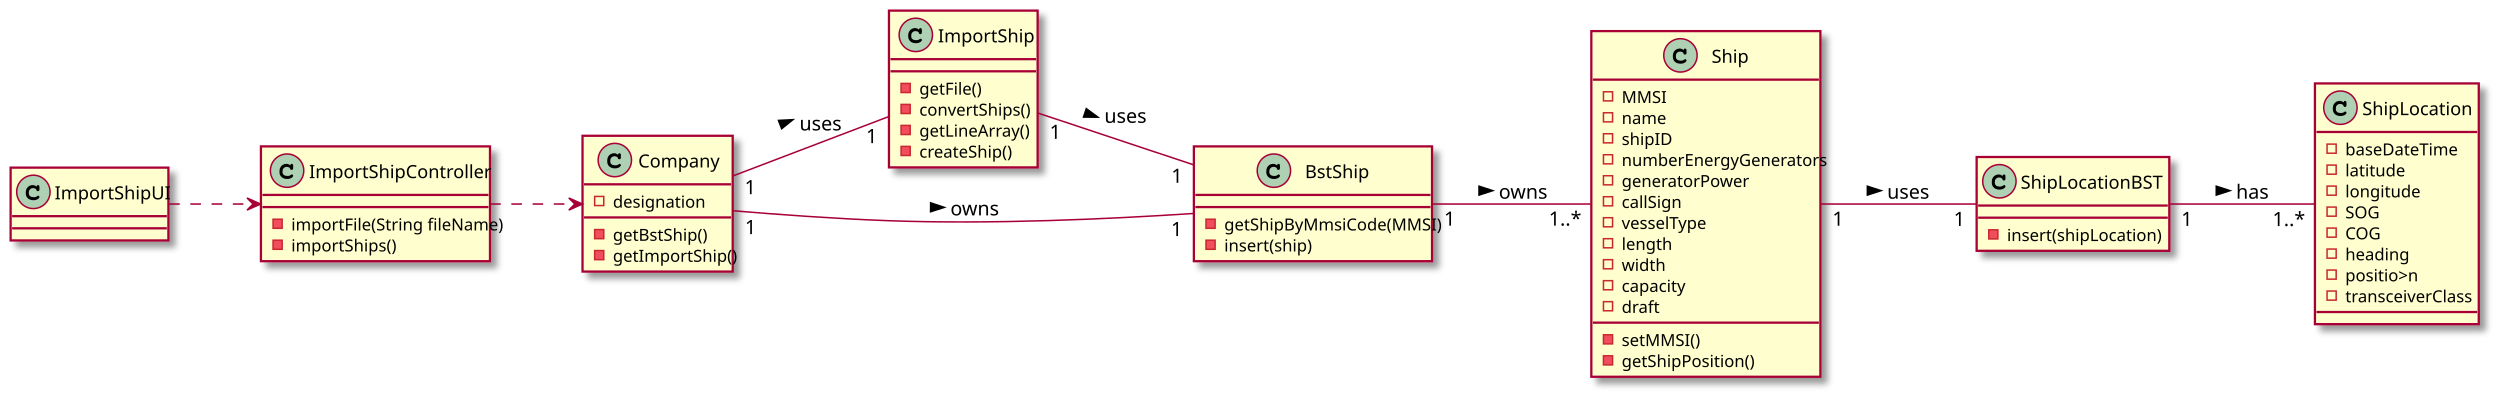
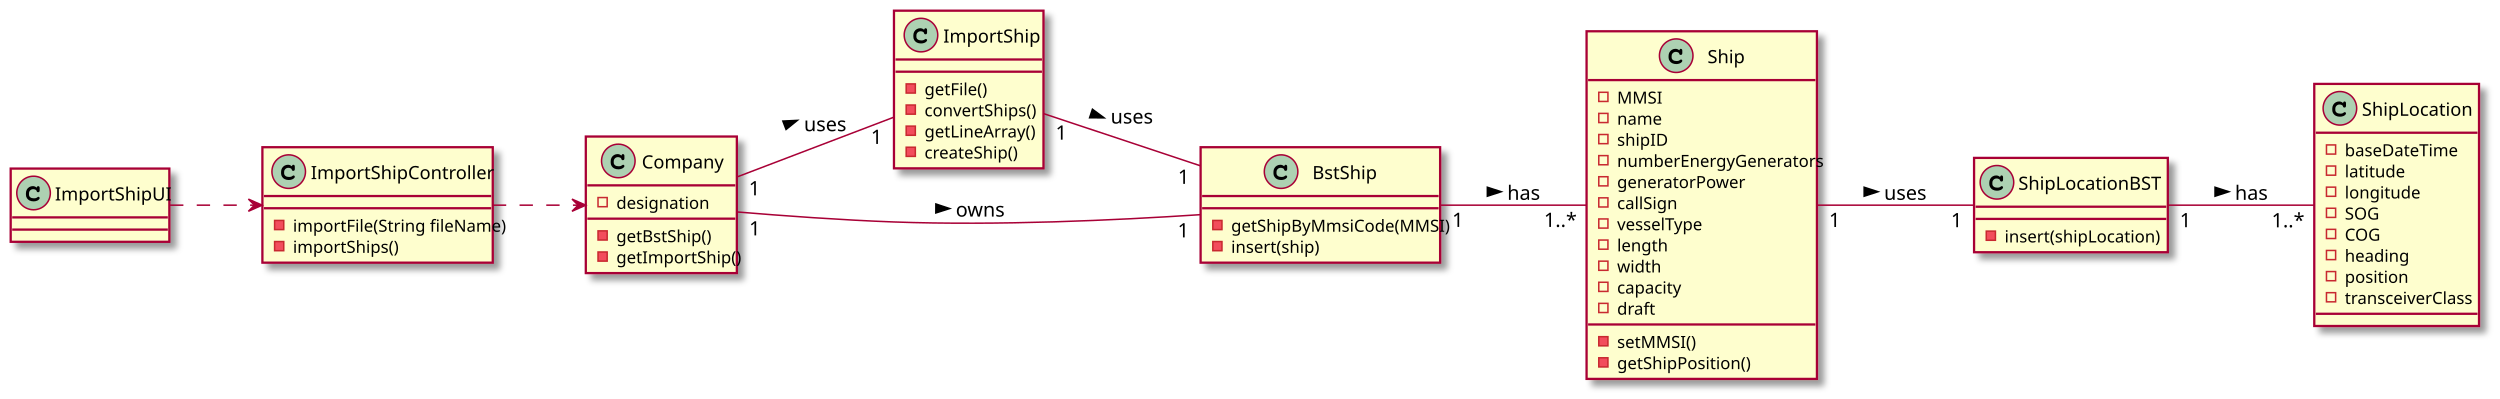
- <svg xmlns="http://www.w3.org/2000/svg" contentScriptType="application/ecmascript" contentStyleType="text/css" height="262px" preserveAspectRatio="none" style="width:1648px;height:262px;background:#FFFFFF;" version="1.1" viewBox="0 0 1648 262" width="1648px" zoomAndPan="magnify">
+ <svg xmlns="http://www.w3.org/2000/svg" contentScriptType="application/ecmascript" contentStyleType="text/css" height="209.6px" preserveAspectRatio="none" style="width:1311px;height:209px;background:#FFFFFF;" version="1.1" viewBox="0 0 1311 209" width="1311.2px" zoomAndPan="magnify">
  <defs>
-     <filter height="300%" id="fzf48dz3s8pex" width="300%" x="-1" y="-1">
-       <feGaussianBlur result="blurOut" stdDeviation="2.0" />
+     <filter height="300%" id="f1s1yjvc2kszr4" width="300%" x="-1" y="-1">
+       <feGaussianBlur result="blurOut" stdDeviation="1.6" />
      <feColorMatrix in="blurOut" result="blurOut2" type="matrix" values="0 0 0 0 0 0 0 0 0 0 0 0 0 0 0 0 0 0 .4 0" />
-       <feOffset dx="4.0" dy="4.0" in="blurOut2" result="blurOut3" />
+       <feOffset dx="3.2" dy="3.2" in="blurOut2" result="blurOut3" />
      <feBlend in="SourceGraphic" in2="blurOut3" mode="normal" />
    </filter>
  </defs>
  <g>
-     <rect codeLine="4" fill="#FEFECE" filter="url(#fzf48dz3s8pex)" height="89.508" id="Company" style="stroke:#A80036;stroke-width:1.5;" width="99" x="384" y="89.5" />
-     <ellipse cx="405.3" cy="105.5" fill="#ADD1B2" rx="11" ry="11" style="stroke:#A80036;stroke-width:1.0;" />
-     <path d="M407.3,102 Q407.503,101.5 407.738,101.25 Q407.972,101 408.238,101 Q408.706,101 409.003,101.281 Q409.3,101.562 409.3,102.219 L409.3,103.781 Q409.3,104.438 409.019,104.719 Q408.738,105 408.3,105 Q407.909,105 407.659,104.828 Q407.409,104.656 407.3,104.203 Q407.253,103.891 407.081,103.719 Q406.769,103.391 406.206,103.203 Q405.644,103 405.081,103 Q404.378,103 403.784,103.281 Q403.206,103.562 402.753,104.188 Q402.3,104.812 402.3,105.672 L402.3,106.594 Q402.3,107.625 403.144,108.312 Q403.988,109 405.488,109 Q406.378,109 407.003,108.797 Q407.363,108.688 407.769,108.328 Q408.034,108.125 408.175,108.062 Q408.316,108 408.488,108 Q408.816,108 409.05,108.266 Q409.3,108.516 409.3,108.875 Q409.3,109.219 408.956,109.625 Q408.456,110.219 407.659,110.547 Q406.613,111 405.331,111 Q403.831,111 402.628,110.406 Q401.659,109.938 400.972,108.922 Q400.3,107.906 400.3,106.703 L400.3,105.609 Q400.3,104.359 400.894,103.266 Q401.503,102.172 402.55,101.594 Q403.613,101 404.8,101 Q405.519,101 406.144,101.25 Q406.769,101.5 407.3,102 Z " fill="#000000" />
-     <text fill="#000000" font-family="sans-serif" font-size="12" lengthAdjust="spacing" textLength="53" x="420.7" y="110.41">Company</text>
-     <line style="stroke:#A80036;stroke-width:1.5;" x1="385" x2="482" y1="121.5" y2="121.5" />
-     <rect fill="none" height="6" style="stroke:#C82930;stroke-width:1.0;" width="6" x="392" y="129.5" />
-     <text fill="#000000" font-family="sans-serif" font-size="11" lengthAdjust="spacing" textLength="55" x="404" y="136.919">designation</text>
-     <line style="stroke:#A80036;stroke-width:1.5;" x1="385" x2="482" y1="143.336" y2="143.336" />
-     <rect fill="#F24D5C" height="6" style="stroke:#C82930;stroke-width:1.0;" width="6" x="392" y="151.336" />
-     <text fill="#000000" font-family="sans-serif" font-size="11" lengthAdjust="spacing" textLength="60" x="404" y="158.755">getBstShip()</text>
-     <rect fill="#F24D5C" height="6" style="stroke:#C82930;stroke-width:1.0;" width="6" x="392" y="165.172" />
-     <text fill="#000000" font-family="sans-serif" font-size="11" lengthAdjust="spacing" textLength="73" x="404" y="172.591">getImportShip()</text>
-     <rect codeLine="10" fill="#FEFECE" filter="url(#fzf48dz3s8pex)" height="227.867" id="Ship" style="stroke:#A80036;stroke-width:1.5;" width="151" x="1049" y="20.5" />
-     <ellipse cx="1107.75" cy="36.5" fill="#ADD1B2" rx="11" ry="11" style="stroke:#A80036;stroke-width:1.0;" />
-     <path d="M1109.75,33 Q1109.953,32.5 1110.188,32.25 Q1110.422,32 1110.688,32 Q1111.156,32 1111.453,32.281 Q1111.75,32.562 1111.75,33.219 L1111.75,34.781 Q1111.75,35.438 1111.469,35.719 Q1111.188,36 1110.75,36 Q1110.359,36 1110.109,35.828 Q1109.859,35.656 1109.75,35.203 Q1109.703,34.891 1109.531,34.719 Q1109.219,34.391 1108.656,34.203 Q1108.094,34 1107.531,34 Q1106.828,34 1106.234,34.281 Q1105.656,34.562 1105.203,35.188 Q1104.75,35.812 1104.75,36.672 L1104.75,37.594 Q1104.75,38.625 1105.594,39.312 Q1106.438,40 1107.938,40 Q1108.828,40 1109.453,39.797 Q1109.812,39.688 1110.219,39.328 Q1110.484,39.125 1110.625,39.062 Q1110.766,39 1110.938,39 Q1111.266,39 1111.5,39.266 Q1111.75,39.516 1111.75,39.875 Q1111.75,40.219 1111.406,40.625 Q1110.906,41.219 1110.109,41.547 Q1109.062,42 1107.781,42 Q1106.281,42 1105.078,41.406 Q1104.109,40.938 1103.422,39.922 Q1102.75,38.906 1102.75,37.703 L1102.75,36.609 Q1102.75,35.359 1103.344,34.266 Q1103.953,33.172 1105,32.594 Q1106.062,32 1107.25,32 Q1107.969,32 1108.594,32.25 Q1109.219,32.5 1109.75,33 Z " fill="#000000" />
-     <text fill="#000000" font-family="sans-serif" font-size="12" lengthAdjust="spacing" textLength="25" x="1128.25" y="41.41">Ship</text>
-     <line style="stroke:#A80036;stroke-width:1.5;" x1="1050" x2="1199" y1="52.5" y2="52.5" />
-     <rect fill="none" height="6" style="stroke:#C82930;stroke-width:1.0;" width="6" x="1057" y="60.5" />
-     <text fill="#000000" font-family="sans-serif" font-size="11" lengthAdjust="spacing" textLength="25" x="1069" y="67.919">MMSI</text>
-     <rect fill="none" height="6" style="stroke:#C82930;stroke-width:1.0;" width="6" x="1057" y="74.336" />
-     <text fill="#000000" font-family="sans-serif" font-size="11" lengthAdjust="spacing" textLength="26" x="1069" y="81.755">name</text>
-     <rect fill="none" height="6" style="stroke:#C82930;stroke-width:1.0;" width="6" x="1057" y="88.172" />
-     <text fill="#000000" font-family="sans-serif" font-size="11" lengthAdjust="spacing" textLength="29" x="1069" y="95.591">shipID</text>
-     <rect fill="none" height="6" style="stroke:#C82930;stroke-width:1.0;" width="6" x="1057" y="102.008" />
-     <text fill="#000000" font-family="sans-serif" font-size="11" lengthAdjust="spacing" textLength="125" x="1069" y="109.427">numberEnergyGenerators</text>
-     <rect fill="none" height="6" style="stroke:#C82930;stroke-width:1.0;" width="6" x="1057" y="115.844" />
-     <text fill="#000000" font-family="sans-serif" font-size="11" lengthAdjust="spacing" textLength="79" x="1069" y="123.263">generatorPower</text>
-     <rect fill="none" height="6" style="stroke:#C82930;stroke-width:1.0;" width="6" x="1057" y="129.68" />
-     <text fill="#000000" font-family="sans-serif" font-size="11" lengthAdjust="spacing" textLength="37" x="1069" y="137.099">callSign</text>
-     <rect fill="none" height="6" style="stroke:#C82930;stroke-width:1.0;" width="6" x="1057" y="143.516" />
-     <text fill="#000000" font-family="sans-serif" font-size="11" lengthAdjust="spacing" textLength="56" x="1069" y="150.935">vesselType</text>
-     <rect fill="none" height="6" style="stroke:#C82930;stroke-width:1.0;" width="6" x="1057" y="157.352" />
-     <text fill="#000000" font-family="sans-serif" font-size="11" lengthAdjust="spacing" textLength="29" x="1069" y="164.77">length</text>
-     <rect fill="none" height="6" style="stroke:#C82930;stroke-width:1.0;" width="6" x="1057" y="171.188" />
-     <text fill="#000000" font-family="sans-serif" font-size="11" lengthAdjust="spacing" textLength="27" x="1069" y="178.606">width</text>
-     <rect fill="none" height="6" style="stroke:#C82930;stroke-width:1.0;" width="6" x="1057" y="185.023" />
-     <text fill="#000000" font-family="sans-serif" font-size="11" lengthAdjust="spacing" textLength="41" x="1069" y="192.442">capacity</text>
-     <rect fill="none" height="6" style="stroke:#C82930;stroke-width:1.0;" width="6" x="1057" y="198.859" />
-     <text fill="#000000" font-family="sans-serif" font-size="11" lengthAdjust="spacing" textLength="23" x="1069" y="206.278">draft</text>
-     <line style="stroke:#A80036;stroke-width:1.5;" x1="1050" x2="1199" y1="212.695" y2="212.695" />
-     <rect fill="#F24D5C" height="6" style="stroke:#C82930;stroke-width:1.0;" width="6" x="1057" y="220.695" />
-     <text fill="#000000" font-family="sans-serif" font-size="11" lengthAdjust="spacing" textLength="48" x="1069" y="228.114">setMMSI()</text>
-     <rect fill="#F24D5C" height="6" style="stroke:#C82930;stroke-width:1.0;" width="6" x="1057" y="234.531" />
-     <text fill="#000000" font-family="sans-serif" font-size="11" lengthAdjust="spacing" textLength="81" x="1069" y="241.95">getShipPosition()</text>
-     <rect codeLine="26" fill="#FEFECE" filter="url(#fzf48dz3s8pex)" height="103.344" id="ImportShip" style="stroke:#A80036;stroke-width:1.5;" width="98" x="586" y="7" />
-     <ellipse cx="603.7" cy="23" fill="#ADD1B2" rx="11" ry="11" style="stroke:#A80036;stroke-width:1.0;" />
-     <path d="M605.7,19.5 Q605.903,19 606.138,18.75 Q606.372,18.5 606.638,18.5 Q607.106,18.5 607.403,18.781 Q607.7,19.062 607.7,19.719 L607.7,21.281 Q607.7,21.938 607.419,22.219 Q607.138,22.5 606.7,22.5 Q606.309,22.5 606.059,22.328 Q605.809,22.156 605.7,21.703 Q605.653,21.391 605.481,21.219 Q605.169,20.891 604.606,20.703 Q604.044,20.5 603.481,20.5 Q602.778,20.5 602.184,20.781 Q601.606,21.062 601.153,21.688 Q600.7,22.312 600.7,23.172 L600.7,24.094 Q600.7,25.125 601.544,25.812 Q602.388,26.5 603.888,26.5 Q604.778,26.5 605.403,26.297 Q605.763,26.188 606.169,25.828 Q606.434,25.625 606.575,25.562 Q606.716,25.5 606.888,25.5 Q607.216,25.5 607.45,25.766 Q607.7,26.016 607.7,26.375 Q607.7,26.719 607.356,27.125 Q606.856,27.719 606.059,28.047 Q605.013,28.5 603.731,28.5 Q602.231,28.5 601.028,27.906 Q600.059,27.438 599.372,26.422 Q598.7,25.406 598.7,24.203 L598.7,23.109 Q598.7,21.859 599.294,20.766 Q599.903,19.672 600.95,19.094 Q602.013,18.5 603.2,18.5 Q603.919,18.5 604.544,18.75 Q605.169,19 605.7,19.5 Z " fill="#000000" />
-     <text fill="#000000" font-family="sans-serif" font-size="12" lengthAdjust="spacing" textLength="60" x="618.3" y="27.91">ImportShip</text>
-     <line style="stroke:#A80036;stroke-width:1.5;" x1="587" x2="683" y1="39" y2="39" />
-     <line style="stroke:#A80036;stroke-width:1.5;" x1="587" x2="683" y1="47" y2="47" />
-     <rect fill="#F24D5C" height="6" style="stroke:#C82930;stroke-width:1.0;" width="6" x="594" y="55" />
-     <text fill="#000000" font-family="sans-serif" font-size="11" lengthAdjust="spacing" textLength="39" x="606" y="62.419">getFile()</text>
-     <rect fill="#F24D5C" height="6" style="stroke:#C82930;stroke-width:1.0;" width="6" x="594" y="68.836" />
-     <text fill="#000000" font-family="sans-serif" font-size="11" lengthAdjust="spacing" textLength="72" x="606" y="76.255">convertShips()</text>
-     <rect fill="#F24D5C" height="6" style="stroke:#C82930;stroke-width:1.0;" width="6" x="594" y="82.672" />
-     <text fill="#000000" font-family="sans-serif" font-size="11" lengthAdjust="spacing" textLength="71" x="606" y="90.091">getLineArray()</text>
-     <rect fill="#F24D5C" height="6" style="stroke:#C82930;stroke-width:1.0;" width="6" x="594" y="96.508" />
-     <text fill="#000000" font-family="sans-serif" font-size="11" lengthAdjust="spacing" textLength="60" x="606" y="103.927">createShip()</text>
-     <rect codeLine="33" fill="#FEFECE" filter="url(#fzf48dz3s8pex)" height="75.672" id="ImportShipController" style="stroke:#A80036;stroke-width:1.5;" width="151" x="172" y="96.5" />
-     <ellipse cx="189.25" cy="112.5" fill="#ADD1B2" rx="11" ry="11" style="stroke:#A80036;stroke-width:1.0;" />
-     <path d="M191.25,109 Q191.453,108.5 191.688,108.25 Q191.922,108 192.188,108 Q192.656,108 192.953,108.281 Q193.25,108.562 193.25,109.219 L193.25,110.781 Q193.25,111.438 192.969,111.719 Q192.688,112 192.25,112 Q191.859,112 191.609,111.828 Q191.359,111.656 191.25,111.203 Q191.203,110.891 191.031,110.719 Q190.719,110.391 190.156,110.203 Q189.594,110 189.031,110 Q188.328,110 187.734,110.281 Q187.156,110.562 186.703,111.188 Q186.25,111.812 186.25,112.672 L186.25,113.594 Q186.25,114.625 187.094,115.312 Q187.938,116 189.438,116 Q190.328,116 190.953,115.797 Q191.312,115.688 191.719,115.328 Q191.984,115.125 192.125,115.062 Q192.266,115 192.438,115 Q192.766,115 193,115.266 Q193.25,115.516 193.25,115.875 Q193.25,116.219 192.906,116.625 Q192.406,117.219 191.609,117.547 Q190.562,118 189.281,118 Q187.781,118 186.578,117.406 Q185.609,116.938 184.922,115.922 Q184.25,114.906 184.25,113.703 L184.25,112.609 Q184.25,111.359 184.844,110.266 Q185.453,109.172 186.5,108.594 Q187.562,108 188.75,108 Q189.469,108 190.094,108.25 Q190.719,108.5 191.25,109 Z " fill="#000000" />
-     <text fill="#000000" font-family="sans-serif" font-size="12" lengthAdjust="spacing" textLength="114" x="203.75" y="117.41">ImportShipController</text>
-     <line style="stroke:#A80036;stroke-width:1.5;" x1="173" x2="322" y1="128.5" y2="128.5" />
-     <line style="stroke:#A80036;stroke-width:1.5;" x1="173" x2="322" y1="136.5" y2="136.5" />
-     <rect fill="#F24D5C" height="6" style="stroke:#C82930;stroke-width:1.0;" width="6" x="180" y="144.5" />
-     <text fill="#000000" font-family="sans-serif" font-size="11" lengthAdjust="spacing" textLength="125" x="192" y="151.919">importFile(String fileName)</text>
-     <rect fill="#F24D5C" height="6" style="stroke:#C82930;stroke-width:1.0;" width="6" x="180" y="158.336" />
-     <text fill="#000000" font-family="sans-serif" font-size="11" lengthAdjust="spacing" textLength="64" x="192" y="165.755">importShips()</text>
-     <rect codeLine="38" fill="#FEFECE" filter="url(#fzf48dz3s8pex)" height="48" id="ImportShipUI" style="stroke:#A80036;stroke-width:1.5;" width="104" x="7" y="110.5" />
-     <ellipse cx="22" cy="126.5" fill="#ADD1B2" rx="11" ry="11" style="stroke:#A80036;stroke-width:1.0;" />
-     <path d="M24,123 Q24.203,122.5 24.438,122.25 Q24.672,122 24.938,122 Q25.406,122 25.703,122.281 Q26,122.562 26,123.219 L26,124.781 Q26,125.438 25.719,125.719 Q25.438,126 25,126 Q24.609,126 24.359,125.828 Q24.109,125.656 24,125.203 Q23.953,124.891 23.781,124.719 Q23.469,124.391 22.906,124.203 Q22.344,124 21.781,124 Q21.078,124 20.484,124.281 Q19.906,124.562 19.453,125.188 Q19,125.812 19,126.672 L19,127.594 Q19,128.625 19.844,129.312 Q20.688,130 22.188,130 Q23.078,130 23.703,129.797 Q24.062,129.688 24.469,129.328 Q24.734,129.125 24.875,129.062 Q25.016,129 25.188,129 Q25.516,129 25.75,129.266 Q26,129.516 26,129.875 Q26,130.219 25.656,130.625 Q25.156,131.219 24.359,131.547 Q23.312,132 22.031,132 Q20.531,132 19.328,131.406 Q18.359,130.938 17.672,129.922 Q17,128.906 17,127.703 L17,126.609 Q17,125.359 17.594,124.266 Q18.203,123.172 19.25,122.594 Q20.312,122 21.5,122 Q22.219,122 22.844,122.25 Q23.469,122.5 24,123 Z " fill="#000000" />
-     <text fill="#000000" font-family="sans-serif" font-size="12" lengthAdjust="spacing" textLength="72" x="36" y="131.41">ImportShipUI</text>
-     <line style="stroke:#A80036;stroke-width:1.5;" x1="8" x2="110" y1="142.5" y2="142.5" />
-     <line style="stroke:#A80036;stroke-width:1.5;" x1="8" x2="110" y1="150.5" y2="150.5" />
-     <rect codeLine="41" fill="#FEFECE" filter="url(#fzf48dz3s8pex)" height="158.688" id="ShipLocation" style="stroke:#A80036;stroke-width:1.5;" width="108" x="1526" y="55" />
-     <ellipse cx="1542.8" cy="71" fill="#ADD1B2" rx="11" ry="11" style="stroke:#A80036;stroke-width:1.0;" />
-     <path d="M1544.8,67.5 Q1545.003,67 1545.237,66.75 Q1545.472,66.5 1545.737,66.5 Q1546.206,66.5 1546.503,66.781 Q1546.8,67.062 1546.8,67.719 L1546.8,69.281 Q1546.8,69.938 1546.519,70.219 Q1546.237,70.5 1545.8,70.5 Q1545.409,70.5 1545.159,70.328 Q1544.909,70.156 1544.8,69.703 Q1544.753,69.391 1544.581,69.219 Q1544.269,68.891 1543.706,68.703 Q1543.144,68.5 1542.581,68.5 Q1541.878,68.5 1541.284,68.781 Q1540.706,69.062 1540.253,69.688 Q1539.8,70.312 1539.8,71.172 L1539.8,72.094 Q1539.8,73.125 1540.644,73.812 Q1541.487,74.5 1542.987,74.5 Q1543.878,74.5 1544.503,74.297 Q1544.862,74.188 1545.269,73.828 Q1545.534,73.625 1545.675,73.562 Q1545.816,73.5 1545.987,73.5 Q1546.316,73.5 1546.55,73.766 Q1546.8,74.016 1546.8,74.375 Q1546.8,74.719 1546.456,75.125 Q1545.956,75.719 1545.159,76.047 Q1544.112,76.5 1542.831,76.5 Q1541.331,76.5 1540.128,75.906 Q1539.159,75.438 1538.472,74.422 Q1537.8,73.406 1537.8,72.203 L1537.8,71.109 Q1537.8,69.859 1538.394,68.766 Q1539.003,67.672 1540.05,67.094 Q1541.112,66.5 1542.3,66.5 Q1543.019,66.5 1543.644,66.75 Q1544.269,67 1544.8,67.5 Z " fill="#000000" />
-     <text fill="#000000" font-family="sans-serif" font-size="12" lengthAdjust="spacing" textLength="72" x="1557.2" y="75.91">ShipLocation</text>
-     <line style="stroke:#A80036;stroke-width:1.5;" x1="1527" x2="1633" y1="87" y2="87" />
-     <rect fill="none" height="6" style="stroke:#C82930;stroke-width:1.0;" width="6" x="1534" y="95" />
-     <text fill="#000000" font-family="sans-serif" font-size="11" lengthAdjust="spacing" textLength="68" x="1546" y="102.419">baseDateTime</text>
-     <rect fill="none" height="6" style="stroke:#C82930;stroke-width:1.0;" width="6" x="1534" y="108.836" />
-     <text fill="#000000" font-family="sans-serif" font-size="11" lengthAdjust="spacing" textLength="34" x="1546" y="116.255">latitude</text>
-     <rect fill="none" height="6" style="stroke:#C82930;stroke-width:1.0;" width="6" x="1534" y="122.672" />
-     <text fill="#000000" font-family="sans-serif" font-size="11" lengthAdjust="spacing" textLength="43" x="1546" y="130.091">longitude</text>
-     <rect fill="none" height="6" style="stroke:#C82930;stroke-width:1.0;" width="6" x="1534" y="136.508" />
-     <text fill="#000000" font-family="sans-serif" font-size="11" lengthAdjust="spacing" textLength="23" x="1546" y="143.927">SOG</text>
-     <rect fill="none" height="6" style="stroke:#C82930;stroke-width:1.0;" width="6" x="1534" y="150.344" />
-     <text fill="#000000" font-family="sans-serif" font-size="11" lengthAdjust="spacing" textLength="23" x="1546" y="157.763">COG</text>
-     <rect fill="none" height="6" style="stroke:#C82930;stroke-width:1.0;" width="6" x="1534" y="164.18" />
-     <text fill="#000000" font-family="sans-serif" font-size="11" lengthAdjust="spacing" textLength="38" x="1546" y="171.599">heading</text>
-     <rect fill="none" height="6" style="stroke:#C82930;stroke-width:1.0;" width="6" x="1534" y="178.016" />
-     <text fill="#000000" font-family="sans-serif" font-size="11" lengthAdjust="spacing" textLength="43" x="1546" y="185.435">positio&gt;n</text>
-     <rect fill="none" height="6" style="stroke:#C82930;stroke-width:1.0;" width="6" x="1534" y="191.852" />
-     <text fill="#000000" font-family="sans-serif" font-size="11" lengthAdjust="spacing" textLength="82" x="1546" y="199.27">transceiverClass</text>
-     <line style="stroke:#A80036;stroke-width:1.5;" x1="1527" x2="1633" y1="205.688" y2="205.688" />
-     <rect codeLine="52" fill="#FEFECE" filter="url(#fzf48dz3s8pex)" height="61.836" id="ShipLocationBST" style="stroke:#A80036;stroke-width:1.5;" width="127" x="1303" y="103.5" />
-     <ellipse cx="1318" cy="119.5" fill="#ADD1B2" rx="11" ry="11" style="stroke:#A80036;stroke-width:1.0;" />
-     <path d="M1320,116 Q1320.203,115.5 1320.438,115.25 Q1320.672,115 1320.938,115 Q1321.406,115 1321.703,115.281 Q1322,115.562 1322,116.219 L1322,117.781 Q1322,118.438 1321.719,118.719 Q1321.438,119 1321,119 Q1320.609,119 1320.359,118.828 Q1320.109,118.656 1320,118.203 Q1319.953,117.891 1319.781,117.719 Q1319.469,117.391 1318.906,117.203 Q1318.344,117 1317.781,117 Q1317.078,117 1316.484,117.281 Q1315.906,117.562 1315.453,118.188 Q1315,118.812 1315,119.672 L1315,120.594 Q1315,121.625 1315.844,122.312 Q1316.688,123 1318.188,123 Q1319.078,123 1319.703,122.797 Q1320.062,122.688 1320.469,122.328 Q1320.734,122.125 1320.875,122.062 Q1321.016,122 1321.188,122 Q1321.516,122 1321.75,122.266 Q1322,122.516 1322,122.875 Q1322,123.219 1321.656,123.625 Q1321.156,124.219 1320.359,124.547 Q1319.312,125 1318.031,125 Q1316.531,125 1315.328,124.406 Q1314.359,123.938 1313.672,122.922 Q1313,121.906 1313,120.703 L1313,119.609 Q1313,118.359 1313.594,117.266 Q1314.203,116.172 1315.25,115.594 Q1316.312,115 1317.5,115 Q1318.219,115 1318.844,115.25 Q1319.469,115.5 1320,116 Z " fill="#000000" />
-     <text fill="#000000" font-family="sans-serif" font-size="12" lengthAdjust="spacing" textLength="95" x="1332" y="124.41">ShipLocationBST</text>
-     <line style="stroke:#A80036;stroke-width:1.5;" x1="1304" x2="1429" y1="135.5" y2="135.5" />
-     <line style="stroke:#A80036;stroke-width:1.5;" x1="1304" x2="1429" y1="143.5" y2="143.5" />
-     <rect fill="#F24D5C" height="6" style="stroke:#C82930;stroke-width:1.0;" width="6" x="1311" y="151.5" />
-     <text fill="#000000" font-family="sans-serif" font-size="11" lengthAdjust="spacing" textLength="96" x="1323" y="158.919">insert(shipLocation)</text>
-     <rect codeLine="56" fill="#FEFECE" filter="url(#fzf48dz3s8pex)" height="75.672" id="BstShip" style="stroke:#A80036;stroke-width:1.5;" width="157" x="787" y="96.5" />
-     <ellipse cx="839.75" cy="112.5" fill="#ADD1B2" rx="11" ry="11" style="stroke:#A80036;stroke-width:1.0;" />
-     <path d="M841.75,109 Q841.953,108.5 842.188,108.25 Q842.422,108 842.688,108 Q843.156,108 843.453,108.281 Q843.75,108.562 843.75,109.219 L843.75,110.781 Q843.75,111.438 843.469,111.719 Q843.188,112 842.75,112 Q842.359,112 842.109,111.828 Q841.859,111.656 841.75,111.203 Q841.703,110.891 841.531,110.719 Q841.219,110.391 840.656,110.203 Q840.094,110 839.531,110 Q838.828,110 838.234,110.281 Q837.656,110.562 837.203,111.188 Q836.75,111.812 836.75,112.672 L836.75,113.594 Q836.75,114.625 837.594,115.312 Q838.438,116 839.938,116 Q840.828,116 841.453,115.797 Q841.812,115.688 842.219,115.328 Q842.484,115.125 842.625,115.062 Q842.766,115 842.938,115 Q843.266,115 843.5,115.266 Q843.75,115.516 843.75,115.875 Q843.75,116.219 843.406,116.625 Q842.906,117.219 842.109,117.547 Q841.062,118 839.781,118 Q838.281,118 837.078,117.406 Q836.109,116.938 835.422,115.922 Q834.75,114.906 834.75,113.703 L834.75,112.609 Q834.75,111.359 835.344,110.266 Q835.953,109.172 837,108.594 Q838.062,108 839.25,108 Q839.969,108 840.594,108.25 Q841.219,108.5 841.75,109 Z " fill="#000000" />
-     <text fill="#000000" font-family="sans-serif" font-size="12" lengthAdjust="spacing" textLength="43" x="860.25" y="117.41">BstShip</text>
-     <line style="stroke:#A80036;stroke-width:1.5;" x1="788" x2="943" y1="128.5" y2="128.5" />
-     <line style="stroke:#A80036;stroke-width:1.5;" x1="788" x2="943" y1="136.5" y2="136.5" />
-     <rect fill="#F24D5C" height="6" style="stroke:#C82930;stroke-width:1.0;" width="6" x="795" y="144.5" />
-     <text fill="#000000" font-family="sans-serif" font-size="11" lengthAdjust="spacing" textLength="131" x="807" y="151.919">getShipByMmsiCode(MMSI)</text>
-     <rect fill="#F24D5C" height="6" style="stroke:#C82930;stroke-width:1.0;" width="6" x="795" y="158.336" />
-     <text fill="#000000" font-family="sans-serif" font-size="11" lengthAdjust="spacing" textLength="55" x="807" y="165.755">insert(ship)</text>
-     <path codeLine="61" d="M111.46,134.5 C128.51,134.5 147.91,134.5 166.58,134.5 " fill="none" id="ImportShipUI-to-ImportShipController" style="stroke:#A80036;stroke-width:1.0;stroke-dasharray:7.0,7.0;" />
-     <polygon fill="#A80036" points="171.82,134.5,162.82,130.5,166.82,134.5,162.82,138.5,171.82,134.5" style="stroke:#A80036;stroke-width:1.0;" />
-     <path codeLine="63" d="M323.07,134.5 C341.67,134.5 361.26,134.5 378.63,134.5 " fill="none" id="ImportShipController-to-Company" style="stroke:#A80036;stroke-width:1.0;stroke-dasharray:7.0,7.0;" />
-     <polygon fill="#A80036" points="383.95,134.5,374.95,130.5,378.95,134.5,374.95,138.5,383.95,134.5" style="stroke:#A80036;stroke-width:1.0;" />
-     <path codeLine="65" d="M684.18,74.52 C713.9,84.41 752.71,97.32 786.71,108.63 " fill="none" id="ImportShip-BstShip" style="stroke:#A80036;stroke-width:1.0;" />
-     <polygon fill="#000000" points="723.744,77.254,716.09,71.61,714.234,77.188,723.744,77.254" style="stroke:#000000;stroke-width:1.0;" />
-     <text fill="#000000" font-family="sans-serif" font-size="13" lengthAdjust="spacing" textLength="28" x="728" y="80.995">uses</text>
-     <text fill="#000000" font-family="sans-serif" font-size="13" lengthAdjust="spacing" textLength="7" x="691.917" y="91.544">1</text>
-     <text fill="#000000" font-family="sans-serif" font-size="13" lengthAdjust="spacing" textLength="7" x="772.124" y="120.509">1</text>
-     <path codeLine="67" d="M483.23,138.94 C512.91,141.42 551.61,144.25 586,145.5 C653.82,147.96 730.92,144.42 786.77,140.72 " fill="none" id="Company-BstShip" style="stroke:#A80036;stroke-width:1.0;" />
-     <polygon fill="#000000" points="622.5,136.705,613.472,133.713,613.438,139.591,622.5,136.705" style="stroke:#000000;stroke-width:1.0;" />
-     <text fill="#000000" font-family="sans-serif" font-size="13" lengthAdjust="spacing" textLength="30" x="626.5" y="141.995">owns</text>
-     <text fill="#000000" font-family="sans-serif" font-size="13" lengthAdjust="spacing" textLength="7" x="491.048" y="154.324">1</text>
-     <text fill="#000000" font-family="sans-serif" font-size="13" lengthAdjust="spacing" textLength="7" x="771.933" y="155.603">1</text>
-     <path codeLine="69" d="M483.05,116.01 C514.3,104.1 554.76,88.69 585.93,76.81 " fill="none" id="Company-ImportShip" style="stroke:#A80036;stroke-width:1.0;" />
-     <polygon fill="#000000" points="522.672,78.895,513.174,79.37,515.266,84.862,522.672,78.895" style="stroke:#000000;stroke-width:1.0;" />
-     <text fill="#000000" font-family="sans-serif" font-size="13" lengthAdjust="spacing" textLength="28" x="527" y="85.995">uses</text>
-     <text fill="#000000" font-family="sans-serif" font-size="13" lengthAdjust="spacing" textLength="7" x="490.842" y="128.026">1</text>
-     <text fill="#000000" font-family="sans-serif" font-size="13" lengthAdjust="spacing" textLength="7" x="570.88" y="94.334">1</text>
-     <path codeLine="71" d="M944.31,134.5 C977.4,134.5 1015.83,134.5 1048.6,134.5 " fill="none" id="BstShip-Ship" style="stroke:#A80036;stroke-width:1.0;" />
-     <polygon fill="#000000" points="984,125.676,974.955,122.737,974.955,128.615,984,125.676" style="stroke:#000000;stroke-width:1.0;" />
-     <text fill="#000000" font-family="sans-serif" font-size="13" lengthAdjust="spacing" textLength="30" x="988" y="130.995">owns</text>
-     <text fill="#000000" font-family="sans-serif" font-size="13" lengthAdjust="spacing" textLength="7" x="951.898" y="148.764">1</text>
-     <text fill="#000000" font-family="sans-serif" font-size="13" lengthAdjust="spacing" textLength="20" x="1020.949" y="148.729">1..*</text>
-     <path codeLine="73" d="M1200.12,134.5 C1233.01,134.5 1271.23,134.5 1302.64,134.5 " fill="none" id="Ship-ShipLocationBST" style="stroke:#A80036;stroke-width:1.0;" />
-     <polygon fill="#000000" points="1240,125.676,1230.955,122.737,1230.955,128.615,1240,125.676" style="stroke:#000000;stroke-width:1.0;" />
-     <text fill="#000000" font-family="sans-serif" font-size="13" lengthAdjust="spacing" textLength="28" x="1244" y="130.995">uses</text>
-     <text fill="#000000" font-family="sans-serif" font-size="13" lengthAdjust="spacing" textLength="7" x="1207.908" y="148.806">1</text>
-     <text fill="#000000" font-family="sans-serif" font-size="13" lengthAdjust="spacing" textLength="7" x="1287.851" y="148.95">1</text>
-     <path codeLine="75" d="M1430.1,134.5 C1460.55,134.5 1496.77,134.5 1525.85,134.5 " fill="none" id="ShipLocationBST-ShipLocation" style="stroke:#A80036;stroke-width:1.0;" />
-     <polygon fill="#000000" points="1470,125.676,1460.955,122.737,1460.955,128.615,1470,125.676" style="stroke:#000000;stroke-width:1.0;" />
-     <text fill="#000000" font-family="sans-serif" font-size="13" lengthAdjust="spacing" textLength="21" x="1474" y="130.995">has</text>
-     <text fill="#000000" font-family="sans-serif" font-size="13" lengthAdjust="spacing" textLength="7" x="1437.858" y="148.95">1</text>
-     <text fill="#000000" font-family="sans-serif" font-size="13" lengthAdjust="spacing" textLength="20" x="1498.032" y="149.011">1..*</text>
+     <rect codeLine="4" fill="#FEFECE" filter="url(#f1s1yjvc2kszr4)" height="71.606" id="Company" style="stroke:#A80036;stroke-width:1.2;" width="79.2" x="307.2" y="71.6" />
+     <ellipse cx="324.24" cy="84.4" fill="#ADD1B2" rx="8.8" ry="8.8" style="stroke:#A80036;stroke-width:0.8;" />
+     <path d="M325.84,81.6 Q326.002,81.2 326.19,81 Q326.377,80.8 326.59,80.8 Q326.965,80.8 327.202,81.025 Q327.44,81.25 327.44,81.775 L327.44,83.025 Q327.44,83.55 327.215,83.775 Q326.99,84 326.64,84 Q326.327,84 326.127,83.862 Q325.928,83.725 325.84,83.362 Q325.803,83.112 325.665,82.975 Q325.415,82.713 324.965,82.562 Q324.515,82.4 324.065,82.4 Q323.502,82.4 323.027,82.625 Q322.565,82.85 322.202,83.35 Q321.84,83.85 321.84,84.537 L321.84,85.275 Q321.84,86.1 322.515,86.65 Q323.19,87.2 324.39,87.2 Q325.103,87.2 325.603,87.037 Q325.89,86.95 326.215,86.662 Q326.428,86.5 326.54,86.45 Q326.652,86.4 326.79,86.4 Q327.053,86.4 327.24,86.612 Q327.44,86.812 327.44,87.1 Q327.44,87.375 327.165,87.7 Q326.765,88.175 326.127,88.438 Q325.29,88.8 324.265,88.8 Q323.065,88.8 322.103,88.325 Q321.327,87.95 320.777,87.138 Q320.24,86.325 320.24,85.362 L320.24,84.487 Q320.24,83.487 320.715,82.612 Q321.202,81.737 322.04,81.275 Q322.89,80.8 323.84,80.8 Q324.415,80.8 324.915,81 Q325.415,81.2 325.84,81.6 Z " fill="#000000" />
+     <text fill="#000000" font-family="sans-serif" font-size="9.6" lengthAdjust="spacing" textLength="42.4" x="336.56" y="88.328">Company</text>
+     <line style="stroke:#A80036;stroke-width:1.2;" x1="308" x2="385.6" y1="97.2" y2="97.2" />
+     <rect fill="none" height="4.8" style="stroke:#C82930;stroke-width:0.8;" width="4.8" x="313.6" y="103.6" />
+     <text fill="#000000" font-family="sans-serif" font-size="8.8" lengthAdjust="spacing" textLength="44" x="323.2" y="109.535">designation</text>
+     <line style="stroke:#A80036;stroke-width:1.2;" x1="308" x2="385.6" y1="114.669" y2="114.669" />
+     <rect fill="#F24D5C" height="4.8" style="stroke:#C82930;stroke-width:0.8;" width="4.8" x="313.6" y="121.069" />
+     <text fill="#000000" font-family="sans-serif" font-size="8.8" lengthAdjust="spacing" textLength="48" x="323.2" y="127.004">getBstShip()</text>
+     <rect fill="#F24D5C" height="4.8" style="stroke:#C82930;stroke-width:0.8;" width="4.8" x="313.6" y="132.137" />
+     <text fill="#000000" font-family="sans-serif" font-size="8.8" lengthAdjust="spacing" textLength="58.4" x="323.2" y="138.073">getImportShip()</text>
+     <rect codeLine="10" fill="#FEFECE" filter="url(#f1s1yjvc2kszr4)" height="182.294" id="Ship" style="stroke:#A80036;stroke-width:1.2;" width="120.8" x="832" y="16.4" />
+     <ellipse cx="879" cy="29.2" fill="#ADD1B2" rx="8.8" ry="8.8" style="stroke:#A80036;stroke-width:0.8;" />
+     <path d="M880.6,26.4 Q880.763,26 880.95,25.8 Q881.138,25.6 881.35,25.6 Q881.725,25.6 881.962,25.825 Q882.2,26.05 882.2,26.575 L882.2,27.825 Q882.2,28.35 881.975,28.575 Q881.75,28.8 881.4,28.8 Q881.087,28.8 880.888,28.663 Q880.688,28.525 880.6,28.163 Q880.562,27.913 880.425,27.775 Q880.175,27.512 879.725,27.363 Q879.275,27.2 878.825,27.2 Q878.263,27.2 877.788,27.425 Q877.325,27.65 876.962,28.15 Q876.6,28.65 876.6,29.337 L876.6,30.075 Q876.6,30.9 877.275,31.45 Q877.95,32 879.15,32 Q879.862,32 880.362,31.837 Q880.65,31.75 880.975,31.462 Q881.188,31.3 881.3,31.25 Q881.413,31.2 881.55,31.2 Q881.812,31.2 882,31.413 Q882.2,31.613 882.2,31.9 Q882.2,32.175 881.925,32.5 Q881.525,32.975 880.888,33.237 Q880.05,33.6 879.025,33.6 Q877.825,33.6 876.862,33.125 Q876.087,32.75 875.538,31.938 Q875,31.125 875,30.163 L875,29.288 Q875,28.288 875.475,27.413 Q875.962,26.538 876.8,26.075 Q877.65,25.6 878.6,25.6 Q879.175,25.6 879.675,25.8 Q880.175,26 880.6,26.4 Z " fill="#000000" />
+     <text fill="#000000" font-family="sans-serif" font-size="9.6" lengthAdjust="spacing" textLength="20" x="895.4" y="33.128">Ship</text>
+     <line style="stroke:#A80036;stroke-width:1.2;" x1="832.8" x2="952" y1="42" y2="42" />
+     <rect fill="none" height="4.8" style="stroke:#C82930;stroke-width:0.8;" width="4.8" x="838.4" y="48.4" />
+     <text fill="#000000" font-family="sans-serif" font-size="8.8" lengthAdjust="spacing" textLength="20" x="848" y="54.335">MMSI</text>
+     <rect fill="none" height="4.8" style="stroke:#C82930;stroke-width:0.8;" width="4.8" x="838.4" y="59.469" />
+     <text fill="#000000" font-family="sans-serif" font-size="8.8" lengthAdjust="spacing" textLength="20.8" x="848" y="65.404">name</text>
+     <rect fill="none" height="4.8" style="stroke:#C82930;stroke-width:0.8;" width="4.8" x="838.4" y="70.537" />
+     <text fill="#000000" font-family="sans-serif" font-size="8.8" lengthAdjust="spacing" textLength="23.2" x="848" y="76.473">shipID</text>
+     <rect fill="none" height="4.8" style="stroke:#C82930;stroke-width:0.8;" width="4.8" x="838.4" y="81.606" />
+     <text fill="#000000" font-family="sans-serif" font-size="8.8" lengthAdjust="spacing" textLength="100" x="848" y="87.541">numberEnergyGenerators</text>
+     <rect fill="none" height="4.8" style="stroke:#C82930;stroke-width:0.8;" width="4.8" x="838.4" y="92.675" />
+     <text fill="#000000" font-family="sans-serif" font-size="8.8" lengthAdjust="spacing" textLength="63.2" x="848" y="98.61">generatorPower</text>
+     <rect fill="none" height="4.8" style="stroke:#C82930;stroke-width:0.8;" width="4.8" x="838.4" y="103.744" />
+     <text fill="#000000" font-family="sans-serif" font-size="8.8" lengthAdjust="spacing" textLength="29.6" x="848" y="109.679">callSign</text>
+     <rect fill="none" height="4.8" style="stroke:#C82930;stroke-width:0.8;" width="4.8" x="838.4" y="114.812" />
+     <text fill="#000000" font-family="sans-serif" font-size="8.8" lengthAdjust="spacing" textLength="44.8" x="848" y="120.748">vesselType</text>
+     <rect fill="none" height="4.8" style="stroke:#C82930;stroke-width:0.8;" width="4.8" x="838.4" y="125.881" />
+     <text fill="#000000" font-family="sans-serif" font-size="8.8" lengthAdjust="spacing" textLength="23.2" x="848" y="131.816">length</text>
+     <rect fill="none" height="4.8" style="stroke:#C82930;stroke-width:0.8;" width="4.8" x="838.4" y="136.95" />
+     <text fill="#000000" font-family="sans-serif" font-size="8.8" lengthAdjust="spacing" textLength="21.6" x="848" y="142.885">width</text>
+     <rect fill="none" height="4.8" style="stroke:#C82930;stroke-width:0.8;" width="4.8" x="838.4" y="148.019" />
+     <text fill="#000000" font-family="sans-serif" font-size="8.8" lengthAdjust="spacing" textLength="32.8" x="848" y="153.954">capacity</text>
+     <rect fill="none" height="4.8" style="stroke:#C82930;stroke-width:0.8;" width="4.8" x="838.4" y="159.088" />
+     <text fill="#000000" font-family="sans-serif" font-size="8.8" lengthAdjust="spacing" textLength="18.4" x="848" y="165.023">draft</text>
+     <line style="stroke:#A80036;stroke-width:1.2;" x1="832.8" x2="952" y1="170.156" y2="170.156" />
+     <rect fill="#F24D5C" height="4.8" style="stroke:#C82930;stroke-width:0.8;" width="4.8" x="838.4" y="176.556" />
+     <text fill="#000000" font-family="sans-serif" font-size="8.8" lengthAdjust="spacing" textLength="38.4" x="848" y="182.491">setMMSI()</text>
+     <rect fill="#F24D5C" height="4.8" style="stroke:#C82930;stroke-width:0.8;" width="4.8" x="838.4" y="187.625" />
+     <text fill="#000000" font-family="sans-serif" font-size="8.8" lengthAdjust="spacing" textLength="64.8" x="848" y="193.56">getShipPosition()</text>
+     <rect codeLine="26" fill="#FEFECE" filter="url(#f1s1yjvc2kszr4)" height="82.675" id="ImportShip" style="stroke:#A80036;stroke-width:1.2;" width="78.4" x="468.8" y="5.6" />
+     <ellipse cx="482.96" cy="18.4" fill="#ADD1B2" rx="8.8" ry="8.8" style="stroke:#A80036;stroke-width:0.8;" />
+     <path d="M484.56,15.6 Q484.723,15.2 484.91,15 Q485.098,14.8 485.31,14.8 Q485.685,14.8 485.923,15.025 Q486.16,15.25 486.16,15.775 L486.16,17.025 Q486.16,17.55 485.935,17.775 Q485.71,18 485.36,18 Q485.048,18 484.848,17.863 Q484.647,17.725 484.56,17.363 Q484.522,17.113 484.385,16.975 Q484.135,16.712 483.685,16.562 Q483.235,16.4 482.785,16.4 Q482.223,16.4 481.748,16.625 Q481.285,16.85 480.923,17.35 Q480.56,17.85 480.56,18.538 L480.56,19.275 Q480.56,20.1 481.235,20.65 Q481.91,21.2 483.11,21.2 Q483.822,21.2 484.322,21.038 Q484.61,20.95 484.935,20.663 Q485.147,20.5 485.26,20.45 Q485.373,20.4 485.51,20.4 Q485.772,20.4 485.96,20.613 Q486.16,20.812 486.16,21.1 Q486.16,21.375 485.885,21.7 Q485.485,22.175 484.848,22.438 Q484.01,22.8 482.985,22.8 Q481.785,22.8 480.822,22.325 Q480.048,21.95 479.498,21.137 Q478.96,20.325 478.96,19.363 L478.96,18.488 Q478.96,17.488 479.435,16.613 Q479.923,15.738 480.76,15.275 Q481.61,14.8 482.56,14.8 Q483.135,14.8 483.635,15 Q484.135,15.2 484.56,15.6 Z " fill="#000000" />
+     <text fill="#000000" font-family="sans-serif" font-size="9.6" lengthAdjust="spacing" textLength="48" x="494.64" y="22.328">ImportShip</text>
+     <line style="stroke:#A80036;stroke-width:1.2;" x1="469.6" x2="546.4" y1="31.2" y2="31.2" />
+     <line style="stroke:#A80036;stroke-width:1.2;" x1="469.6" x2="546.4" y1="37.6" y2="37.6" />
+     <rect fill="#F24D5C" height="4.8" style="stroke:#C82930;stroke-width:0.8;" width="4.8" x="475.2" y="44" />
+     <text fill="#000000" font-family="sans-serif" font-size="8.8" lengthAdjust="spacing" textLength="31.2" x="484.8" y="49.935">getFile()</text>
+     <rect fill="#F24D5C" height="4.8" style="stroke:#C82930;stroke-width:0.8;" width="4.8" x="475.2" y="55.069" />
+     <text fill="#000000" font-family="sans-serif" font-size="8.8" lengthAdjust="spacing" textLength="57.6" x="484.8" y="61.004">convertShips()</text>
+     <rect fill="#F24D5C" height="4.8" style="stroke:#C82930;stroke-width:0.8;" width="4.8" x="475.2" y="66.138" />
+     <text fill="#000000" font-family="sans-serif" font-size="8.8" lengthAdjust="spacing" textLength="56.8" x="484.8" y="72.073">getLineArray()</text>
+     <rect fill="#F24D5C" height="4.8" style="stroke:#C82930;stroke-width:0.8;" width="4.8" x="475.2" y="77.206" />
+     <text fill="#000000" font-family="sans-serif" font-size="8.8" lengthAdjust="spacing" textLength="48" x="484.8" y="83.141">createShip()</text>
+     <rect codeLine="33" fill="#FEFECE" filter="url(#f1s1yjvc2kszr4)" height="60.538" id="ImportShipController" style="stroke:#A80036;stroke-width:1.2;" width="120.8" x="137.6" y="77.2" />
+     <ellipse cx="151.4" cy="90" fill="#ADD1B2" rx="8.8" ry="8.8" style="stroke:#A80036;stroke-width:0.8;" />
+     <path d="M153,87.2 Q153.162,86.8 153.35,86.6 Q153.537,86.4 153.75,86.4 Q154.125,86.4 154.363,86.625 Q154.6,86.85 154.6,87.375 L154.6,88.625 Q154.6,89.15 154.375,89.375 Q154.15,89.6 153.8,89.6 Q153.488,89.6 153.287,89.463 Q153.088,89.325 153,88.963 Q152.963,88.713 152.825,88.575 Q152.575,88.312 152.125,88.162 Q151.675,88 151.225,88 Q150.662,88 150.188,88.225 Q149.725,88.45 149.363,88.95 Q149,89.45 149,90.138 L149,90.875 Q149,91.7 149.675,92.25 Q150.35,92.8 151.55,92.8 Q152.262,92.8 152.762,92.638 Q153.05,92.55 153.375,92.263 Q153.588,92.1 153.7,92.05 Q153.812,92 153.95,92 Q154.213,92 154.4,92.213 Q154.6,92.412 154.6,92.7 Q154.6,92.975 154.325,93.3 Q153.925,93.775 153.287,94.037 Q152.45,94.4 151.425,94.4 Q150.225,94.4 149.262,93.925 Q148.488,93.55 147.938,92.737 Q147.4,91.925 147.4,90.963 L147.4,90.088 Q147.4,89.088 147.875,88.213 Q148.363,87.338 149.2,86.875 Q150.05,86.4 151,86.4 Q151.575,86.4 152.075,86.6 Q152.575,86.8 153,87.2 Z " fill="#000000" />
+     <text fill="#000000" font-family="sans-serif" font-size="9.6" lengthAdjust="spacing" textLength="91.2" x="163" y="93.928">ImportShipController</text>
+     <line style="stroke:#A80036;stroke-width:1.2;" x1="138.4" x2="257.6" y1="102.8" y2="102.8" />
+     <line style="stroke:#A80036;stroke-width:1.2;" x1="138.4" x2="257.6" y1="109.2" y2="109.2" />
+     <rect fill="#F24D5C" height="4.8" style="stroke:#C82930;stroke-width:0.8;" width="4.8" x="144" y="115.6" />
+     <text fill="#000000" font-family="sans-serif" font-size="8.8" lengthAdjust="spacing" textLength="100" x="153.6" y="121.535">importFile(String fileName)</text>
+     <rect fill="#F24D5C" height="4.8" style="stroke:#C82930;stroke-width:0.8;" width="4.8" x="144" y="126.669" />
+     <text fill="#000000" font-family="sans-serif" font-size="8.8" lengthAdjust="spacing" textLength="51.2" x="153.6" y="132.604">importShips()</text>
+     <rect codeLine="38" fill="#FEFECE" filter="url(#f1s1yjvc2kszr4)" height="38.4" id="ImportShipUI" style="stroke:#A80036;stroke-width:1.2;" width="83.2" x="5.6" y="88.4" />
+     <ellipse cx="17.6" cy="101.2" fill="#ADD1B2" rx="8.8" ry="8.8" style="stroke:#A80036;stroke-width:0.8;" />
+     <path d="M19.2,98.4 Q19.363,98 19.55,97.8 Q19.738,97.6 19.95,97.6 Q20.325,97.6 20.562,97.825 Q20.8,98.05 20.8,98.575 L20.8,99.825 Q20.8,100.35 20.575,100.575 Q20.35,100.8 20,100.8 Q19.688,100.8 19.488,100.662 Q19.288,100.525 19.2,100.162 Q19.163,99.912 19.025,99.775 Q18.775,99.513 18.325,99.362 Q17.875,99.2 17.425,99.2 Q16.863,99.2 16.387,99.425 Q15.925,99.65 15.562,100.15 Q15.2,100.65 15.2,101.338 L15.2,102.075 Q15.2,102.9 15.875,103.45 Q16.55,104 17.75,104 Q18.462,104 18.962,103.838 Q19.25,103.75 19.575,103.463 Q19.788,103.3 19.9,103.25 Q20.012,103.2 20.15,103.2 Q20.413,103.2 20.6,103.412 Q20.8,103.612 20.8,103.9 Q20.8,104.175 20.525,104.5 Q20.125,104.975 19.488,105.237 Q18.65,105.6 17.625,105.6 Q16.425,105.6 15.463,105.125 Q14.688,104.75 14.137,103.938 Q13.6,103.125 13.6,102.162 L13.6,101.287 Q13.6,100.287 14.075,99.412 Q14.562,98.537 15.4,98.075 Q16.25,97.6 17.2,97.6 Q17.775,97.6 18.275,97.8 Q18.775,98 19.2,98.4 Z " fill="#000000" />
+     <text fill="#000000" font-family="sans-serif" font-size="9.6" lengthAdjust="spacing" textLength="57.6" x="28.8" y="105.128">ImportShipUI</text>
+     <line style="stroke:#A80036;stroke-width:1.2;" x1="6.4" x2="88" y1="114" y2="114" />
+     <line style="stroke:#A80036;stroke-width:1.2;" x1="6.4" x2="88" y1="120.4" y2="120.4" />
+     <rect codeLine="41" fill="#FEFECE" filter="url(#f1s1yjvc2kszr4)" height="126.95" id="ShipLocation" style="stroke:#A80036;stroke-width:1.2;" width="86.4" x="1213.6" y="44" />
+     <ellipse cx="1227.04" cy="56.8" fill="#ADD1B2" rx="8.8" ry="8.8" style="stroke:#A80036;stroke-width:0.8;" />
+     <path d="M1228.64,54 Q1228.803,53.6 1228.99,53.4 Q1229.178,53.2 1229.39,53.2 Q1229.765,53.2 1230.003,53.425 Q1230.24,53.65 1230.24,54.175 L1230.24,55.425 Q1230.24,55.95 1230.015,56.175 Q1229.79,56.4 1229.44,56.4 Q1229.128,56.4 1228.928,56.263 Q1228.727,56.125 1228.64,55.763 Q1228.602,55.513 1228.465,55.375 Q1228.215,55.112 1227.765,54.962 Q1227.315,54.8 1226.865,54.8 Q1226.303,54.8 1225.828,55.025 Q1225.365,55.25 1225.003,55.75 Q1224.64,56.25 1224.64,56.938 L1224.64,57.675 Q1224.64,58.5 1225.315,59.05 Q1225.99,59.6 1227.19,59.6 Q1227.902,59.6 1228.402,59.438 Q1228.69,59.35 1229.015,59.062 Q1229.227,58.9 1229.34,58.85 Q1229.453,58.8 1229.59,58.8 Q1229.852,58.8 1230.04,59.013 Q1230.24,59.212 1230.24,59.5 Q1230.24,59.775 1229.965,60.1 Q1229.565,60.575 1228.928,60.837 Q1228.09,61.2 1227.065,61.2 Q1225.865,61.2 1224.902,60.725 Q1224.128,60.35 1223.578,59.538 Q1223.04,58.725 1223.04,57.763 L1223.04,56.888 Q1223.04,55.888 1223.515,55.013 Q1224.003,54.138 1224.84,53.675 Q1225.69,53.2 1226.64,53.2 Q1227.215,53.2 1227.715,53.4 Q1228.215,53.6 1228.64,54 Z " fill="#000000" />
+     <text fill="#000000" font-family="sans-serif" font-size="9.6" lengthAdjust="spacing" textLength="57.6" x="1238.56" y="60.728">ShipLocation</text>
+     <line style="stroke:#A80036;stroke-width:1.2;" x1="1214.4" x2="1299.2" y1="69.6" y2="69.6" />
+     <rect fill="none" height="4.8" style="stroke:#C82930;stroke-width:0.8;" width="4.8" x="1220" y="76" />
+     <text fill="#000000" font-family="sans-serif" font-size="8.8" lengthAdjust="spacing" textLength="54.4" x="1229.6" y="81.935">baseDateTime</text>
+     <rect fill="none" height="4.8" style="stroke:#C82930;stroke-width:0.8;" width="4.8" x="1220" y="87.069" />
+     <text fill="#000000" font-family="sans-serif" font-size="8.8" lengthAdjust="spacing" textLength="27.2" x="1229.6" y="93.004">latitude</text>
+     <rect fill="none" height="4.8" style="stroke:#C82930;stroke-width:0.8;" width="4.8" x="1220" y="98.138" />
+     <text fill="#000000" font-family="sans-serif" font-size="8.8" lengthAdjust="spacing" textLength="34.4" x="1229.6" y="104.073">longitude</text>
+     <rect fill="none" height="4.8" style="stroke:#C82930;stroke-width:0.8;" width="4.8" x="1220" y="109.206" />
+     <text fill="#000000" font-family="sans-serif" font-size="8.8" lengthAdjust="spacing" textLength="18.4" x="1229.6" y="115.141">SOG</text>
+     <rect fill="none" height="4.8" style="stroke:#C82930;stroke-width:0.8;" width="4.8" x="1220" y="120.275" />
+     <text fill="#000000" font-family="sans-serif" font-size="8.8" lengthAdjust="spacing" textLength="18.4" x="1229.6" y="126.21">COG</text>
+     <rect fill="none" height="4.8" style="stroke:#C82930;stroke-width:0.8;" width="4.8" x="1220" y="131.344" />
+     <text fill="#000000" font-family="sans-serif" font-size="8.8" lengthAdjust="spacing" textLength="30.4" x="1229.6" y="137.279">heading</text>
+     <rect fill="none" height="4.8" style="stroke:#C82930;stroke-width:0.8;" width="4.8" x="1220" y="142.412" />
+     <text fill="#000000" font-family="sans-serif" font-size="8.8" lengthAdjust="spacing" textLength="29.6" x="1229.6" y="148.348">position</text>
+     <rect fill="none" height="4.8" style="stroke:#C82930;stroke-width:0.8;" width="4.8" x="1220" y="153.481" />
+     <text fill="#000000" font-family="sans-serif" font-size="8.8" lengthAdjust="spacing" textLength="65.6" x="1229.6" y="159.416">transceiverClass</text>
+     <line style="stroke:#A80036;stroke-width:1.2;" x1="1214.4" x2="1299.2" y1="164.55" y2="164.55" />
+     <rect codeLine="52" fill="#FEFECE" filter="url(#f1s1yjvc2kszr4)" height="49.469" id="ShipLocationBST" style="stroke:#A80036;stroke-width:1.2;" width="101.6" x="1035.2" y="82.8" />
+     <ellipse cx="1047.2" cy="95.6" fill="#ADD1B2" rx="8.8" ry="8.8" style="stroke:#A80036;stroke-width:0.8;" />
+     <path d="M1048.8,92.8 Q1048.963,92.4 1049.15,92.2 Q1049.338,92 1049.55,92 Q1049.925,92 1050.162,92.225 Q1050.4,92.45 1050.4,92.975 L1050.4,94.225 Q1050.4,94.75 1050.175,94.975 Q1049.95,95.2 1049.6,95.2 Q1049.287,95.2 1049.088,95.062 Q1048.888,94.925 1048.8,94.562 Q1048.763,94.312 1048.625,94.175 Q1048.375,93.912 1047.925,93.763 Q1047.475,93.6 1047.025,93.6 Q1046.463,93.6 1045.987,93.825 Q1045.525,94.05 1045.162,94.55 Q1044.8,95.05 1044.8,95.737 L1044.8,96.475 Q1044.8,97.3 1045.475,97.85 Q1046.15,98.4 1047.35,98.4 Q1048.062,98.4 1048.562,98.237 Q1048.85,98.15 1049.175,97.862 Q1049.388,97.7 1049.5,97.65 Q1049.612,97.6 1049.75,97.6 Q1050.013,97.6 1050.2,97.812 Q1050.4,98.013 1050.4,98.3 Q1050.4,98.575 1050.125,98.9 Q1049.725,99.375 1049.088,99.638 Q1048.25,100 1047.225,100 Q1046.025,100 1045.062,99.525 Q1044.287,99.15 1043.737,98.338 Q1043.2,97.525 1043.2,96.562 L1043.2,95.688 Q1043.2,94.688 1043.675,93.812 Q1044.162,92.938 1045,92.475 Q1045.85,92 1046.8,92 Q1047.375,92 1047.875,92.2 Q1048.375,92.4 1048.8,92.8 Z " fill="#000000" />
+     <text fill="#000000" font-family="sans-serif" font-size="9.6" lengthAdjust="spacing" textLength="76" x="1058.4" y="99.528">ShipLocationBST</text>
+     <line style="stroke:#A80036;stroke-width:1.2;" x1="1036" x2="1136" y1="108.4" y2="108.4" />
+     <line style="stroke:#A80036;stroke-width:1.2;" x1="1036" x2="1136" y1="114.8" y2="114.8" />
+     <rect fill="#F24D5C" height="4.8" style="stroke:#C82930;stroke-width:0.8;" width="4.8" x="1041.6" y="121.2" />
+     <text fill="#000000" font-family="sans-serif" font-size="8.8" lengthAdjust="spacing" textLength="76.8" x="1051.2" y="127.135">insert(shipLocation)</text>
+     <rect codeLine="56" fill="#FEFECE" filter="url(#f1s1yjvc2kszr4)" height="60.538" id="BstShip" style="stroke:#A80036;stroke-width:1.2;" width="125.6" x="629.6" y="77.2" />
+     <ellipse cx="671.8" cy="90" fill="#ADD1B2" rx="8.8" ry="8.8" style="stroke:#A80036;stroke-width:0.8;" />
+     <path d="M673.4,87.2 Q673.562,86.8 673.75,86.6 Q673.938,86.4 674.15,86.4 Q674.525,86.4 674.763,86.625 Q675,86.85 675,87.375 L675,88.625 Q675,89.15 674.775,89.375 Q674.55,89.6 674.2,89.6 Q673.888,89.6 673.688,89.463 Q673.487,89.325 673.4,88.963 Q673.362,88.713 673.225,88.575 Q672.975,88.312 672.525,88.162 Q672.075,88 671.625,88 Q671.062,88 670.587,88.225 Q670.125,88.45 669.763,88.95 Q669.4,89.45 669.4,90.138 L669.4,90.875 Q669.4,91.7 670.075,92.25 Q670.75,92.8 671.95,92.8 Q672.663,92.8 673.163,92.638 Q673.45,92.55 673.775,92.263 Q673.987,92.1 674.1,92.05 Q674.212,92 674.35,92 Q674.612,92 674.8,92.213 Q675,92.412 675,92.7 Q675,92.975 674.725,93.3 Q674.325,93.775 673.688,94.037 Q672.85,94.4 671.825,94.4 Q670.625,94.4 669.663,93.925 Q668.888,93.55 668.337,92.737 Q667.8,91.925 667.8,90.963 L667.8,90.088 Q667.8,89.088 668.275,88.213 Q668.763,87.338 669.6,86.875 Q670.45,86.4 671.4,86.4 Q671.975,86.4 672.475,86.6 Q672.975,86.8 673.4,87.2 Z " fill="#000000" />
+     <text fill="#000000" font-family="sans-serif" font-size="9.6" lengthAdjust="spacing" textLength="34.4" x="688.2" y="93.928">BstShip</text>
+     <line style="stroke:#A80036;stroke-width:1.2;" x1="630.4" x2="754.4" y1="102.8" y2="102.8" />
+     <line style="stroke:#A80036;stroke-width:1.2;" x1="630.4" x2="754.4" y1="109.2" y2="109.2" />
+     <rect fill="#F24D5C" height="4.8" style="stroke:#C82930;stroke-width:0.8;" width="4.8" x="636" y="115.6" />
+     <text fill="#000000" font-family="sans-serif" font-size="8.8" lengthAdjust="spacing" textLength="104.8" x="645.6" y="121.535">getShipByMmsiCode(MMSI)</text>
+     <rect fill="#F24D5C" height="4.8" style="stroke:#C82930;stroke-width:0.8;" width="4.8" x="636" y="126.669" />
+     <text fill="#000000" font-family="sans-serif" font-size="8.8" lengthAdjust="spacing" textLength="44" x="645.6" y="132.604">insert(ship)</text>
+     <path codeLine="61" d="M89.168,107.6 C102.808,107.6 118.328,107.6 133.264,107.6 " fill="none" id="ImportShipUI-to-ImportShipController" style="stroke:#A80036;stroke-width:0.8;stroke-dasharray:7.0,7.0;" />
+     <polygon fill="#A80036" points="137.456,107.6,130.256,104.4,133.456,107.6,130.256,110.8,137.456,107.6" style="stroke:#A80036;stroke-width:0.8;" />
+     <path codeLine="63" d="M258.456,107.6 C273.336,107.6 289.008,107.6 302.904,107.6 " fill="none" id="ImportShipController-to-Company" style="stroke:#A80036;stroke-width:0.8;stroke-dasharray:7.0,7.0;" />
+     <polygon fill="#A80036" points="307.16,107.6,299.96,104.4,303.16,107.6,299.96,110.8,307.16,107.6" style="stroke:#A80036;stroke-width:0.8;" />
+     <path codeLine="65" d="M547.344,59.616 C571.12,67.528 602.168,77.856 629.368,86.904 " fill="none" id="ImportShip-BstShip" style="stroke:#A80036;stroke-width:0.8;" />
+     <polygon fill="#000000" points="578.995,61.803,572.872,57.288,571.387,61.75,578.995,61.803" style="stroke:#000000;stroke-width:0.8;" />
+     <text fill="#000000" font-family="sans-serif" font-size="10.4" lengthAdjust="spacing" textLength="22.4" x="582.4" y="64.796">uses</text>
+     <text fill="#000000" font-family="sans-serif" font-size="10.4" lengthAdjust="spacing" textLength="5.6" x="553.534" y="73.235">1</text>
+     <text fill="#000000" font-family="sans-serif" font-size="10.4" lengthAdjust="spacing" textLength="5.6" x="617.699" y="96.407">1</text>
+     <path codeLine="67" d="M386.584,111.152 C410.328,113.136 441.288,115.4 468.8,116.4 C523.056,118.368 584.736,115.536 629.416,112.576 " fill="none" id="Company-BstShip" style="stroke:#A80036;stroke-width:0.8;" />
+     <polygon fill="#000000" points="498,109.364,490.778,106.971,490.75,111.673,498,109.364" style="stroke:#000000;stroke-width:0.8;" />
+     <text fill="#000000" font-family="sans-serif" font-size="10.4" lengthAdjust="spacing" textLength="24" x="501.2" y="113.596">owns</text>
+     <text fill="#000000" font-family="sans-serif" font-size="10.4" lengthAdjust="spacing" textLength="5.6" x="392.839" y="123.459">1</text>
+     <text fill="#000000" font-family="sans-serif" font-size="10.4" lengthAdjust="spacing" textLength="5.6" x="617.546" y="124.482">1</text>
+     <path codeLine="69" d="M386.44,92.808 C411.44,83.28 443.808,70.952 468.744,61.448 " fill="none" id="Company-ImportShip" style="stroke:#A80036;stroke-width:0.8;" />
+     <polygon fill="#000000" points="418.138,63.116,410.539,63.496,412.213,67.89,418.138,63.116" style="stroke:#000000;stroke-width:0.8;" />
+     <text fill="#000000" font-family="sans-serif" font-size="10.4" lengthAdjust="spacing" textLength="22.4" x="421.6" y="68.796">uses</text>
+     <text fill="#000000" font-family="sans-serif" font-size="10.4" lengthAdjust="spacing" textLength="5.6" x="392.673" y="102.421">1</text>
+     <text fill="#000000" font-family="sans-serif" font-size="10.4" lengthAdjust="spacing" textLength="5.6" x="456.704" y="75.468">1</text>
+     <path codeLine="71" d="M755.432,107.6 C779.864,107.6 807.784,107.6 831.96,107.6 " fill="none" id="BstShip-Ship" style="stroke:#A80036;stroke-width:0.8;" />
+     <polygon fill="#000000" points="787.2,100.541,779.964,98.189,779.964,102.892,787.2,100.541" style="stroke:#000000;stroke-width:0.8;" />
+     <text fill="#000000" font-family="sans-serif" font-size="10.4" lengthAdjust="spacing" textLength="16.8" x="790.4" y="104.796">has</text>
+     <text fill="#000000" font-family="sans-serif" font-size="10.4" lengthAdjust="spacing" textLength="5.6" x="761.501" y="119.011">1</text>
+     <text fill="#000000" font-family="sans-serif" font-size="10.4" lengthAdjust="spacing" textLength="16" x="809.651" y="119.004">1..*</text>
+     <path codeLine="73" d="M952.896,107.6 C979.208,107.6 1009.784,107.6 1034.912,107.6 " fill="none" id="Ship-ShipLocationBST" style="stroke:#A80036;stroke-width:0.8;" />
+     <polygon fill="#000000" points="984.8,100.541,977.564,98.189,977.564,102.892,984.8,100.541" style="stroke:#000000;stroke-width:0.8;" />
+     <text fill="#000000" font-family="sans-serif" font-size="10.4" lengthAdjust="spacing" textLength="22.4" x="988" y="104.796">uses</text>
+     <text fill="#000000" font-family="sans-serif" font-size="10.4" lengthAdjust="spacing" textLength="5.6" x="959.127" y="119.045">1</text>
+     <text fill="#000000" font-family="sans-serif" font-size="10.4" lengthAdjust="spacing" textLength="5.6" x="1023.081" y="119.16">1</text>
+     <path codeLine="75" d="M1136.88,107.6 C1161.24,107.6 1190.216,107.6 1213.48,107.6 " fill="none" id="ShipLocationBST-ShipLocation" style="stroke:#A80036;stroke-width:0.8;" />
+     <polygon fill="#000000" points="1168.8,100.541,1161.564,98.189,1161.564,102.892,1168.8,100.541" style="stroke:#000000;stroke-width:0.8;" />
+     <text fill="#000000" font-family="sans-serif" font-size="10.4" lengthAdjust="spacing" textLength="16.8" x="1172" y="104.796">has</text>
+     <text fill="#000000" font-family="sans-serif" font-size="10.4" lengthAdjust="spacing" textLength="5.6" x="1143.087" y="119.16">1</text>
+     <text fill="#000000" font-family="sans-serif" font-size="10.4" lengthAdjust="spacing" textLength="16" x="1191.225" y="119.209">1..*</text>
  </g>
</svg>
